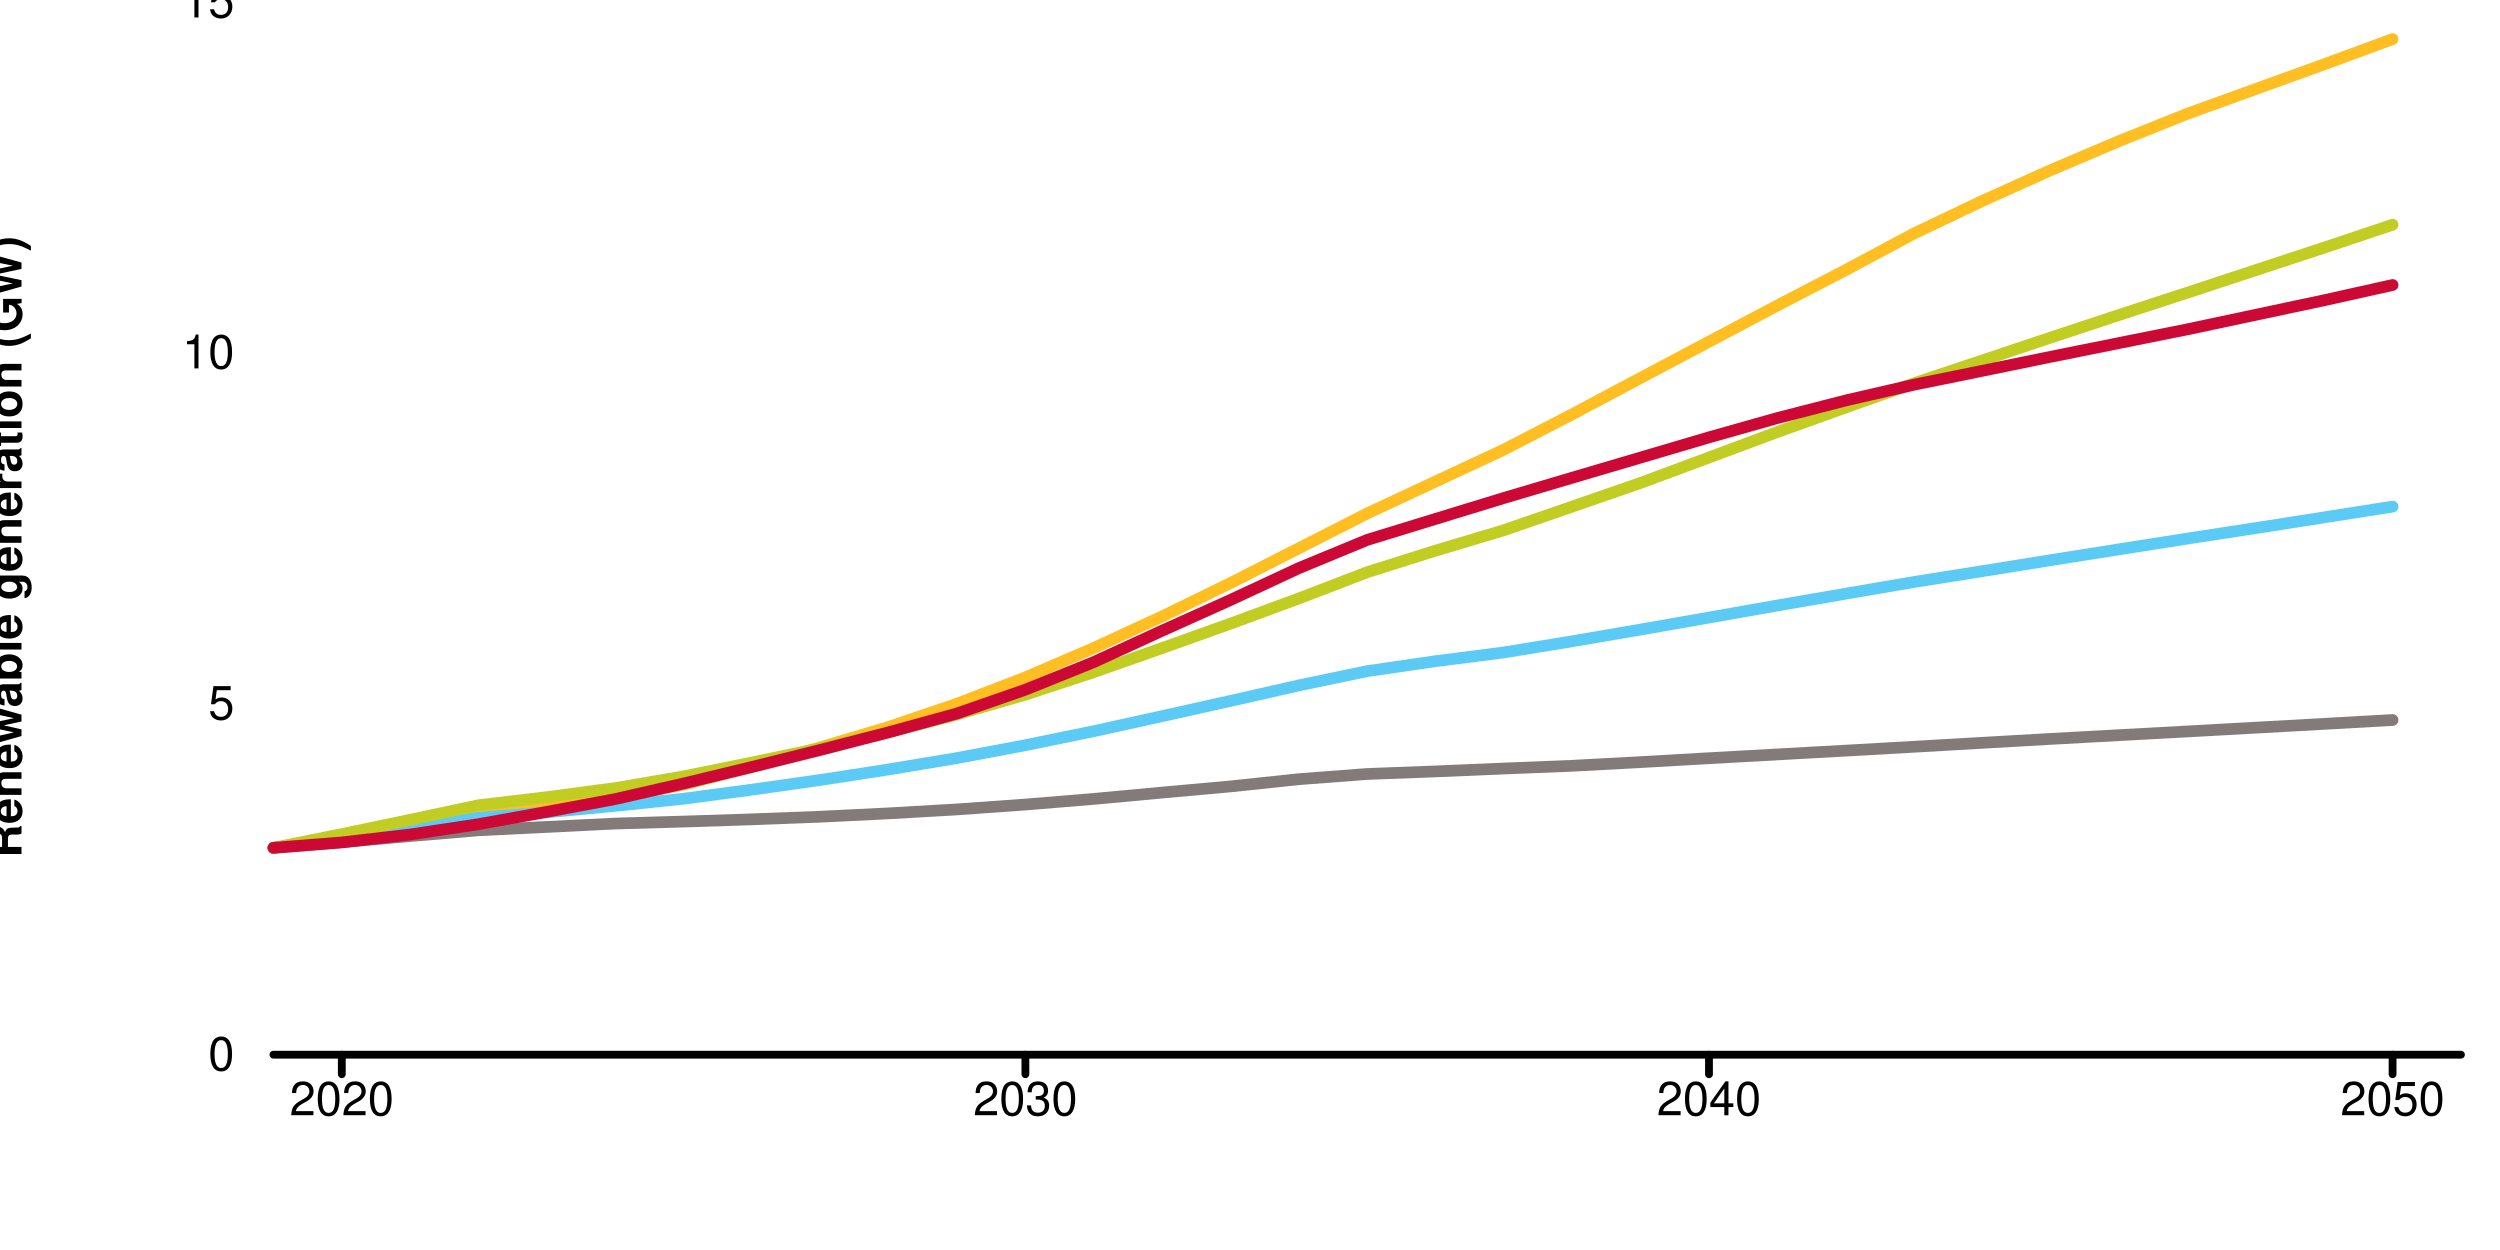
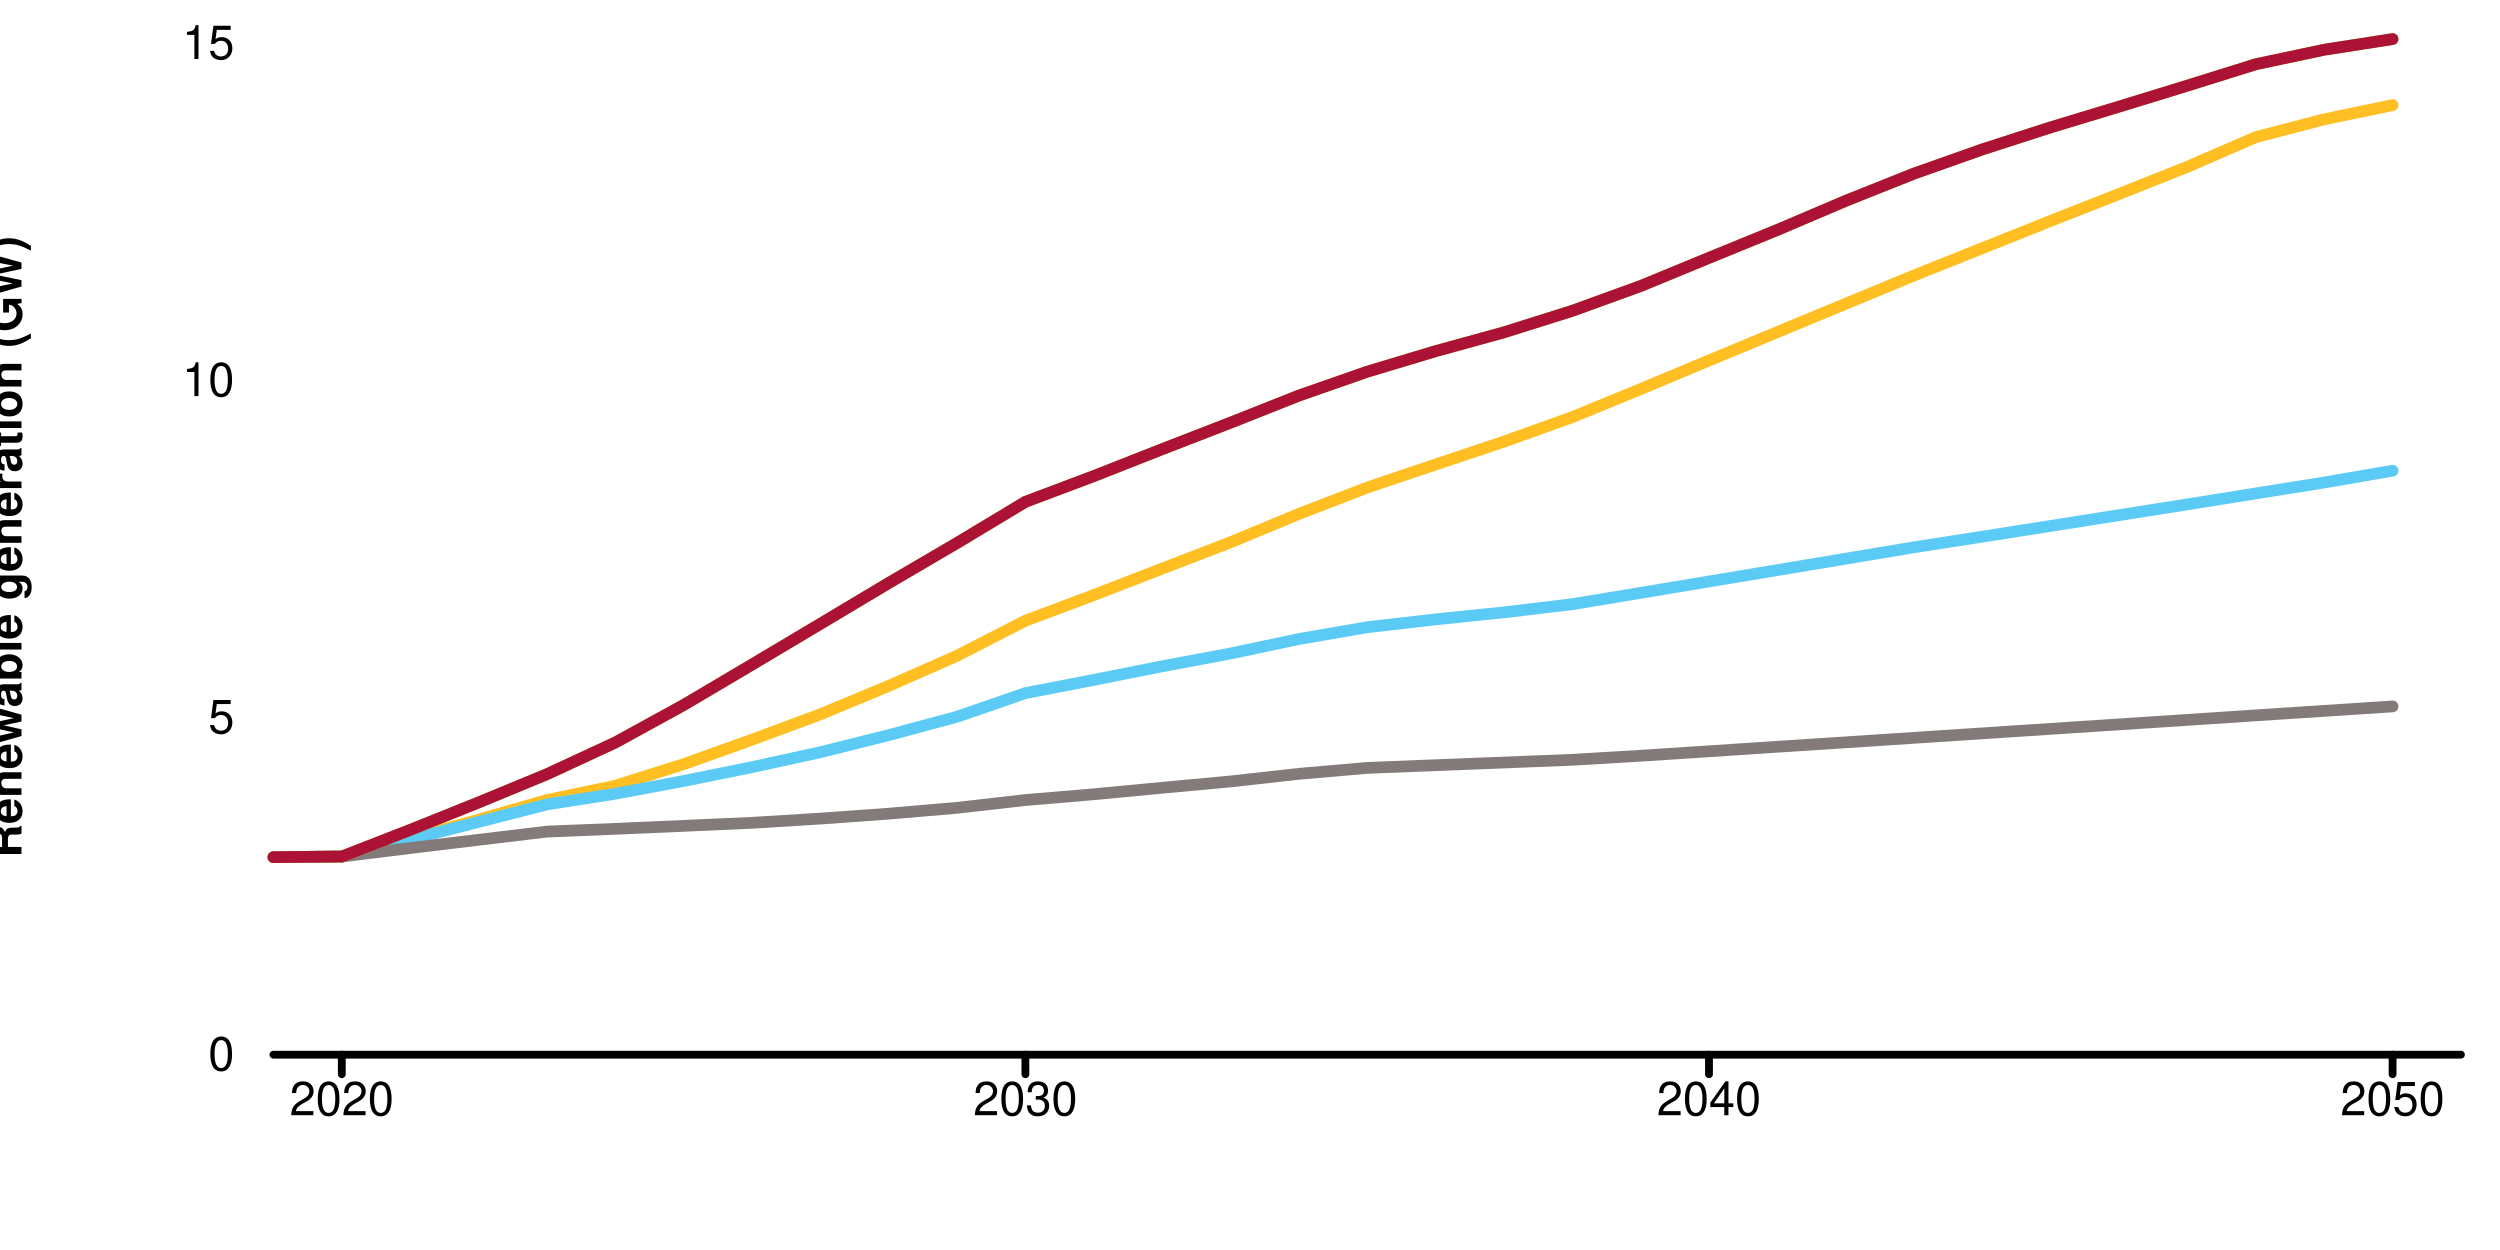
<svg xmlns="http://www.w3.org/2000/svg" width="640" height="320" viewBox="0 0 640 320" style="overflow:display" preserveAspectRatio="xMinYMin meet" overflow="visible">
  <defs>
    <style>
	.data-series path.line { fill-opacity: 0; }
	.data-series path.line.dotted { stroke-dasharray: 12 20 }
	.data-series circle { display: none; }
	.data-series:hover path.line, .data-series.on path.line { stroke-width: 5; }
	.data-series:hover circle, .data-series.on circle { display: inline; }
	.data-series circle:hover, .data-series circle.on { r: 6px!important; fill: black; }
	.grid { font-family: "Helvetica Neue",Helvetica,Arial,"Lucida Grande",sans-serif; }
	.grid line { stroke: rgb(0,0,0); stroke-width: 2; stroke-linecap: round; }
	.grid.grid-x text { text-anchor: middle; dominant-baseline: hanging; transform: translateY(10px); }
	.grid.grid-y text { text-anchor: end; dominant-baseline: middle; transform: translateX(-10px); }
	</style>
  </defs>
  <g class="grid grid-y">
    <line x1="70" y1="270" x2="630" y2="270" data-left="70" />
    <text x="70" y="270" text-anchor="end">0</text>
-     <text x="70" y="180.153" text-anchor="end">5</text>
-     <text x="70" y="90.305" text-anchor="end">10</text>
-     <text x="70" y="0.458" text-anchor="end">15</text>
+     <text x="70" y="183.702" text-anchor="end">5</text>
+     <text x="70" y="97.403" text-anchor="end">10</text>
+     <text x="70" y="11.105" text-anchor="end">15</text>
    <text style="text-anchor:middle;dominant-baseline:hanging;font-weight:bold;transform: translateY(140px) rotate(-90deg);">Renewable generation (GW)</text>
  </g>
  <g class="grid grid-x">
    <line class="tick" x1="87.5" y1="270" x2="87.5" y2="275" />
    <text x="87.5" y="270" text-anchor="middle">2020</text>
    <line class="tick" x1="262.5" y1="270" x2="262.5" y2="275" />
    <text x="262.5" y="270" text-anchor="middle">2030</text>
    <line class="tick" x1="437.5" y1="270" x2="437.5" y2="275" />
    <text x="437.5" y="270" text-anchor="middle">2040</text>
    <line class="tick" x1="612.5" y1="270" x2="612.5" y2="275" />
    <text x="612.5" y="270" text-anchor="middle">2050</text>
    <text style="text-anchor:middle;dominant-baseline:hanging;font-weight:bold;transform: translateY(140px) rotate(-90deg);" />
  </g>
  <g data-scenario="consumer-transformation" class="data-series">
-     <path d="M 70.00,217.04L 87.50,214.55L 105.00,211.76L 122.50,208.78L 140.00,206.77L 157.50,204.34L 175.00,200.82L 192.50,196.29L 210.00,191.31L 227.50,186.10L 245.00,180.15L 262.50,173.41L 280.00,165.88L 297.50,157.80L 315.00,149.26L 332.50,140.35L 350.00,131.44L 367.50,123.26L 385.00,115.10L 402.50,106.05L 420.00,96.74L 437.50,87.47L 455.00,78.21L 472.50,69.12L 490.00,59.76L 507.50,51.42L 525.00,43.55L 542.50,36.11L 560.00,29.10L 577.50,22.78L 595.00,16.45L 612.50,10.00" id="Consumer transformation" class="line" stroke="#FFBF22" stroke-width="3" stroke-linecap="round" />
-     <circle cx="70.00" cy="217.04" data-y="2.947" data-x="2019" r="4" fill="#FFBF22" />
-     <circle cx="87.50" cy="214.55" data-y="3.086" data-x="2020" r="4" fill="#FFBF22" />
-     <circle cx="105.00" cy="211.76" data-y="3.241" data-x="2021" r="4" fill="#FFBF22" />
-     <circle cx="122.50" cy="208.78" data-y="3.407" data-x="2022" r="4" fill="#FFBF22" />
-     <circle cx="140.00" cy="206.77" data-y="3.519" data-x="2023" r="4" fill="#FFBF22" />
-     <circle cx="157.50" cy="204.34" data-y="3.654" data-x="2024" r="4" fill="#FFBF22" />
-     <circle cx="175.00" cy="200.82" data-y="3.85" data-x="2025" r="4" fill="#FFBF22" />
-     <circle cx="192.50" cy="196.29" data-y="4.102" data-x="2026" r="4" fill="#FFBF22" />
-     <circle cx="210.00" cy="191.31" data-y="4.379" data-x="2027" r="4" fill="#FFBF22" />
-     <circle cx="227.50" cy="186.10" data-y="4.669" data-x="2028" r="4" fill="#FFBF22" />
-     <circle cx="245.00" cy="180.15" data-y="5" data-x="2029" r="4" fill="#FFBF22" />
-     <circle cx="262.50" cy="173.41" data-y="5.375" data-x="2030" r="4" fill="#FFBF22" />
-     <circle cx="280.00" cy="165.88" data-y="5.794" data-x="2031" r="4" fill="#FFBF22" />
-     <circle cx="297.50" cy="157.80" data-y="6.244" data-x="2032" r="4" fill="#FFBF22" />
-     <circle cx="315.00" cy="149.26" data-y="6.719" data-x="2033" r="4" fill="#FFBF22" />
-     <circle cx="332.50" cy="140.35" data-y="7.215" data-x="2034" r="4" fill="#FFBF22" />
-     <circle cx="350.00" cy="131.44" data-y="7.711" data-x="2035" r="4" fill="#FFBF22" />
-     <circle cx="367.50" cy="123.26" data-y="8.166" data-x="2036" r="4" fill="#FFBF22" />
-     <circle cx="385.00" cy="115.10" data-y="8.62" data-x="2037" r="4" fill="#FFBF22" />
-     <circle cx="402.50" cy="106.05" data-y="9.124" data-x="2038" r="4" fill="#FFBF22" />
-     <circle cx="420.00" cy="96.74" data-y="9.642" data-x="2039" r="4" fill="#FFBF22" />
-     <circle cx="437.50" cy="87.47" data-y="10.158" data-x="2040" r="4" fill="#FFBF22" />
-     <circle cx="455.00" cy="78.21" data-y="10.673" data-x="2041" r="4" fill="#FFBF22" />
-     <circle cx="472.50" cy="69.12" data-y="11.179" data-x="2042" r="4" fill="#FFBF22" />
-     <circle cx="490.00" cy="59.76" data-y="11.7" data-x="2043" r="4" fill="#FFBF22" />
-     <circle cx="507.50" cy="51.42" data-y="12.164" data-x="2044" r="4" fill="#FFBF22" />
-     <circle cx="525.00" cy="43.55" data-y="12.602" data-x="2045" r="4" fill="#FFBF22" />
-     <circle cx="542.50" cy="36.11" data-y="13.016" data-x="2046" r="4" fill="#FFBF22" />
-     <circle cx="560.00" cy="29.10" data-y="13.406" data-x="2047" r="4" fill="#FFBF22" />
-     <circle cx="577.50" cy="22.78" data-y="13.758" data-x="2048" r="4" fill="#FFBF22" />
-     <circle cx="595.00" cy="16.45" data-y="14.11" data-x="2049" r="4" fill="#FFBF22" />
-     <circle cx="612.50" cy="10.00" data-y="14.469" data-x="2050" r="4" fill="#FFBF22" />
+     <path d="M 70.00,219.43L 87.50,219.27L 105.00,214.67L 122.50,209.83L 140.00,204.81L 157.50,201.15L 175.00,195.63L 192.50,189.36L 210.00,182.87L 227.50,175.59L 245.00,167.87L 262.50,158.90L 280.00,152.34L 297.50,145.56L 315.00,138.83L 332.50,131.56L 350.00,124.81L 367.50,118.91L 385.00,113.06L 402.50,106.78L 420.00,99.60L 437.50,92.28L 455.00,85.01L 472.50,77.76L 490.00,70.51L 507.50,63.52L 525.00,56.53L 542.50,49.65L 560.00,42.69L 577.50,35.10L 595.00,30.54L 612.50,26.91" id="Consumer transformation" class="line" stroke="#FFBF22" stroke-width="3" stroke-linecap="round" />
+     <circle cx="70.00" cy="219.43" data-y="2.930" data-x="2019" r="4" fill="#FFBF22" />
+     <circle cx="87.50" cy="219.27" data-y="2.939" data-x="2020" r="4" fill="#FFBF22" />
+     <circle cx="105.00" cy="214.67" data-y="3.206" data-x="2021" r="4" fill="#FFBF22" />
+     <circle cx="122.50" cy="209.83" data-y="3.486" data-x="2022" r="4" fill="#FFBF22" />
+     <circle cx="140.00" cy="204.81" data-y="3.777" data-x="2023" r="4" fill="#FFBF22" />
+     <circle cx="157.50" cy="201.15" data-y="3.989" data-x="2024" r="4" fill="#FFBF22" />
+     <circle cx="175.00" cy="195.63" data-y="4.309" data-x="2025" r="4" fill="#FFBF22" />
+     <circle cx="192.50" cy="189.36" data-y="4.672" data-x="2026" r="4" fill="#FFBF22" />
+     <circle cx="210.00" cy="182.87" data-y="5.048" data-x="2027" r="4" fill="#FFBF22" />
+     <circle cx="227.50" cy="175.59" data-y="5.470" data-x="2028" r="4" fill="#FFBF22" />
+     <circle cx="245.00" cy="167.87" data-y="5.917" data-x="2029" r="4" fill="#FFBF22" />
+     <circle cx="262.50" cy="158.90" data-y="6.437" data-x="2030" r="4" fill="#FFBF22" />
+     <circle cx="280.00" cy="152.34" data-y="6.817" data-x="2031" r="4" fill="#FFBF22" />
+     <circle cx="297.50" cy="145.56" data-y="7.210" data-x="2032" r="4" fill="#FFBF22" />
+     <circle cx="315.00" cy="138.83" data-y="7.600" data-x="2033" r="4" fill="#FFBF22" />
+     <circle cx="332.50" cy="131.56" data-y="8.021" data-x="2034" r="4" fill="#FFBF22" />
+     <circle cx="350.00" cy="124.81" data-y="8.412" data-x="2035" r="4" fill="#FFBF22" />
+     <circle cx="367.50" cy="118.91" data-y="8.754" data-x="2036" r="4" fill="#FFBF22" />
+     <circle cx="385.00" cy="113.06" data-y="9.093" data-x="2037" r="4" fill="#FFBF22" />
+     <circle cx="402.50" cy="106.78" data-y="9.457" data-x="2038" r="4" fill="#FFBF22" />
+     <circle cx="420.00" cy="99.60" data-y="9.873" data-x="2039" r="4" fill="#FFBF22" />
+     <circle cx="437.50" cy="92.28" data-y="10.297" data-x="2040" r="4" fill="#FFBF22" />
+     <circle cx="455.00" cy="85.01" data-y="10.718" data-x="2041" r="4" fill="#FFBF22" />
+     <circle cx="472.50" cy="77.76" data-y="11.138" data-x="2042" r="4" fill="#FFBF22" />
+     <circle cx="490.00" cy="70.51" data-y="11.558" data-x="2043" r="4" fill="#FFBF22" />
+     <circle cx="507.50" cy="63.52" data-y="11.963" data-x="2044" r="4" fill="#FFBF22" />
+     <circle cx="525.00" cy="56.53" data-y="12.368" data-x="2045" r="4" fill="#FFBF22" />
+     <circle cx="542.50" cy="49.65" data-y="12.767" data-x="2046" r="4" fill="#FFBF22" />
+     <circle cx="560.00" cy="42.69" data-y="13.170" data-x="2047" r="4" fill="#FFBF22" />
+     <circle cx="577.50" cy="35.10" data-y="13.610" data-x="2048" r="4" fill="#FFBF22" />
+     <circle cx="595.00" cy="30.54" data-y="13.874" data-x="2049" r="4" fill="#FFBF22" />
+     <circle cx="612.50" cy="26.91" data-y="14.084" data-x="2050" r="4" fill="#FFBF22" />
  </g>
  <g data-scenario="system-transformation" class="data-series">
-     <path d="M 70.00,217.04L 87.50,214.60L 105.00,212.01L 122.50,209.35L 140.00,207.95L 157.50,206.30L 175.00,204.47L 192.50,202.15L 210.00,199.67L 227.50,196.97L 245.00,194.06L 262.50,190.77L 280.00,187.18L 297.50,183.33L 315.00,179.43L 332.50,175.46L 350.00,171.81L 367.50,169.26L 385.00,167.02L 402.50,164.16L 420.00,161.16L 437.50,158.09L 455.00,155.00L 472.50,151.98L 490.00,148.98L 507.50,146.21L 525.00,143.39L 542.50,140.62L 560.00,137.87L 577.50,135.18L 595.00,132.44L 612.50,129.69" id="System transformation" class="line" stroke="#5BCBF5" stroke-width="3" stroke-linecap="round" />
-     <circle cx="70.00" cy="217.04" data-y="2.947" data-x="2019" r="4" fill="#5BCBF5" />
-     <circle cx="87.50" cy="214.60" data-y="3.083" data-x="2020" r="4" fill="#5BCBF5" />
-     <circle cx="105.00" cy="212.01" data-y="3.227" data-x="2021" r="4" fill="#5BCBF5" />
-     <circle cx="122.50" cy="209.35" data-y="3.375" data-x="2022" r="4" fill="#5BCBF5" />
-     <circle cx="140.00" cy="207.95" data-y="3.453" data-x="2023" r="4" fill="#5BCBF5" />
-     <circle cx="157.50" cy="206.30" data-y="3.545" data-x="2024" r="4" fill="#5BCBF5" />
-     <circle cx="175.00" cy="204.47" data-y="3.647" data-x="2025" r="4" fill="#5BCBF5" />
-     <circle cx="192.50" cy="202.15" data-y="3.776" data-x="2026" r="4" fill="#5BCBF5" />
-     <circle cx="210.00" cy="199.67" data-y="3.914" data-x="2027" r="4" fill="#5BCBF5" />
-     <circle cx="227.50" cy="196.97" data-y="4.064" data-x="2028" r="4" fill="#5BCBF5" />
-     <circle cx="245.00" cy="194.06" data-y="4.226" data-x="2029" r="4" fill="#5BCBF5" />
-     <circle cx="262.50" cy="190.77" data-y="4.409" data-x="2030" r="4" fill="#5BCBF5" />
-     <circle cx="280.00" cy="187.18" data-y="4.609" data-x="2031" r="4" fill="#5BCBF5" />
-     <circle cx="297.50" cy="183.33" data-y="4.823" data-x="2032" r="4" fill="#5BCBF5" />
-     <circle cx="315.00" cy="179.43" data-y="5.04" data-x="2033" r="4" fill="#5BCBF5" />
-     <circle cx="332.50" cy="175.46" data-y="5.261" data-x="2034" r="4" fill="#5BCBF5" />
-     <circle cx="350.00" cy="171.81" data-y="5.464" data-x="2035" r="4" fill="#5BCBF5" />
-     <circle cx="367.50" cy="169.26" data-y="5.606" data-x="2036" r="4" fill="#5BCBF5" />
-     <circle cx="385.00" cy="167.02" data-y="5.731" data-x="2037" r="4" fill="#5BCBF5" />
-     <circle cx="402.50" cy="164.16" data-y="5.89" data-x="2038" r="4" fill="#5BCBF5" />
-     <circle cx="420.00" cy="161.16" data-y="6.057" data-x="2039" r="4" fill="#5BCBF5" />
-     <circle cx="437.50" cy="158.09" data-y="6.228" data-x="2040" r="4" fill="#5BCBF5" />
-     <circle cx="455.00" cy="155.00" data-y="6.4" data-x="2041" r="4" fill="#5BCBF5" />
-     <circle cx="472.50" cy="151.98" data-y="6.568" data-x="2042" r="4" fill="#5BCBF5" />
-     <circle cx="490.00" cy="148.98" data-y="6.735" data-x="2043" r="4" fill="#5BCBF5" />
-     <circle cx="507.50" cy="146.21" data-y="6.889" data-x="2044" r="4" fill="#5BCBF5" />
-     <circle cx="525.00" cy="143.39" data-y="7.046" data-x="2045" r="4" fill="#5BCBF5" />
-     <circle cx="542.50" cy="140.62" data-y="7.2" data-x="2046" r="4" fill="#5BCBF5" />
-     <circle cx="560.00" cy="137.87" data-y="7.353" data-x="2047" r="4" fill="#5BCBF5" />
-     <circle cx="577.50" cy="135.18" data-y="7.503" data-x="2048" r="4" fill="#5BCBF5" />
-     <circle cx="595.00" cy="132.44" data-y="7.655" data-x="2049" r="4" fill="#5BCBF5" />
-     <circle cx="612.50" cy="129.69" data-y="7.808" data-x="2050" r="4" fill="#5BCBF5" />
+     <path d="M 70.00,219.43L 87.50,219.27L 105.00,214.89L 122.50,210.42L 140.00,205.93L 157.50,203.20L 175.00,199.93L 192.50,196.39L 210.00,192.57L 227.50,188.19L 245.00,183.48L 262.50,177.44L 280.00,174.05L 297.50,170.57L 315.00,167.29L 332.50,163.59L 350.00,160.57L 367.50,158.55L 385.00,156.76L 402.50,154.67L 420.00,151.77L 437.50,148.85L 455.00,145.94L 472.50,143.02L 490.00,140.10L 507.50,137.38L 525.00,134.63L 542.50,131.87L 560.00,129.11L 577.50,126.31L 595.00,123.52L 612.50,120.50" id="System transformation" class="line" stroke="#5BCBF5" stroke-width="3" stroke-linecap="round" />
+     <circle cx="70.00" cy="219.43" data-y="2.930" data-x="2019" r="4" fill="#5BCBF5" />
+     <circle cx="87.50" cy="219.27" data-y="2.939" data-x="2020" r="4" fill="#5BCBF5" />
+     <circle cx="105.00" cy="214.89" data-y="3.193" data-x="2021" r="4" fill="#5BCBF5" />
+     <circle cx="122.50" cy="210.42" data-y="3.452" data-x="2022" r="4" fill="#5BCBF5" />
+     <circle cx="140.00" cy="205.93" data-y="3.712" data-x="2023" r="4" fill="#5BCBF5" />
+     <circle cx="157.50" cy="203.20" data-y="3.870" data-x="2024" r="4" fill="#5BCBF5" />
+     <circle cx="175.00" cy="199.93" data-y="4.060" data-x="2025" r="4" fill="#5BCBF5" />
+     <circle cx="192.50" cy="196.39" data-y="4.265" data-x="2026" r="4" fill="#5BCBF5" />
+     <circle cx="210.00" cy="192.57" data-y="4.486" data-x="2027" r="4" fill="#5BCBF5" />
+     <circle cx="227.50" cy="188.19" data-y="4.740" data-x="2028" r="4" fill="#5BCBF5" />
+     <circle cx="245.00" cy="183.48" data-y="5.013" data-x="2029" r="4" fill="#5BCBF5" />
+     <circle cx="262.50" cy="177.44" data-y="5.363" data-x="2030" r="4" fill="#5BCBF5" />
+     <circle cx="280.00" cy="174.05" data-y="5.559" data-x="2031" r="4" fill="#5BCBF5" />
+     <circle cx="297.50" cy="170.57" data-y="5.761" data-x="2032" r="4" fill="#5BCBF5" />
+     <circle cx="315.00" cy="167.29" data-y="5.951" data-x="2033" r="4" fill="#5BCBF5" />
+     <circle cx="332.50" cy="163.59" data-y="6.165" data-x="2034" r="4" fill="#5BCBF5" />
+     <circle cx="350.00" cy="160.57" data-y="6.340" data-x="2035" r="4" fill="#5BCBF5" />
+     <circle cx="367.50" cy="158.55" data-y="6.457" data-x="2036" r="4" fill="#5BCBF5" />
+     <circle cx="385.00" cy="156.76" data-y="6.561" data-x="2037" r="4" fill="#5BCBF5" />
+     <circle cx="402.50" cy="154.67" data-y="6.682" data-x="2038" r="4" fill="#5BCBF5" />
+     <circle cx="420.00" cy="151.77" data-y="6.850" data-x="2039" r="4" fill="#5BCBF5" />
+     <circle cx="437.50" cy="148.85" data-y="7.019" data-x="2040" r="4" fill="#5BCBF5" />
+     <circle cx="455.00" cy="145.94" data-y="7.188" data-x="2041" r="4" fill="#5BCBF5" />
+     <circle cx="472.50" cy="143.02" data-y="7.357" data-x="2042" r="4" fill="#5BCBF5" />
+     <circle cx="490.00" cy="140.10" data-y="7.526" data-x="2043" r="4" fill="#5BCBF5" />
+     <circle cx="507.50" cy="137.38" data-y="7.684" data-x="2044" r="4" fill="#5BCBF5" />
+     <circle cx="525.00" cy="134.63" data-y="7.843" data-x="2045" r="4" fill="#5BCBF5" />
+     <circle cx="542.50" cy="131.87" data-y="8.003" data-x="2046" r="4" fill="#5BCBF5" />
+     <circle cx="560.00" cy="129.11" data-y="8.163" data-x="2047" r="4" fill="#5BCBF5" />
+     <circle cx="577.50" cy="126.31" data-y="8.325" data-x="2048" r="4" fill="#5BCBF5" />
+     <circle cx="595.00" cy="123.52" data-y="8.487" data-x="2049" r="4" fill="#5BCBF5" />
+     <circle cx="612.50" cy="120.50" data-y="8.662" data-x="2050" r="4" fill="#5BCBF5" />
  </g>
  <g data-scenario="steady-progression" class="data-series">
-     <path d="M 70.00,217.04L 87.50,215.59L 105.00,214.03L 122.50,212.55L 140.00,211.69L 157.50,210.83L 175.00,210.32L 192.50,209.75L 210.00,209.08L 227.50,208.22L 245.00,207.21L 262.50,205.96L 280.00,204.52L 297.50,202.90L 315.00,201.32L 332.50,199.47L 350.00,198.14L 367.50,197.48L 385.00,196.74L 402.50,196.04L 420.00,195.10L 437.50,194.10L 455.00,193.13L 472.50,192.16L 490.00,191.17L 507.50,190.16L 525.00,189.16L 542.50,188.20L 560.00,187.25L 577.50,186.28L 595.00,185.31L 612.50,184.32" id="Steady progression" class="line" stroke="#827B7A" stroke-width="3" stroke-linecap="round" />
-     <circle cx="70.00" cy="217.04" data-y="2.947" data-x="2019" r="4" fill="#827B7A" />
-     <circle cx="87.50" cy="215.59" data-y="3.028" data-x="2020" r="4" fill="#827B7A" />
-     <circle cx="105.00" cy="214.03" data-y="3.115" data-x="2021" r="4" fill="#827B7A" />
-     <circle cx="122.50" cy="212.55" data-y="3.197" data-x="2022" r="4" fill="#827B7A" />
-     <circle cx="140.00" cy="211.69" data-y="3.245" data-x="2023" r="4" fill="#827B7A" />
-     <circle cx="157.50" cy="210.83" data-y="3.293" data-x="2024" r="4" fill="#827B7A" />
-     <circle cx="175.00" cy="210.32" data-y="3.321" data-x="2025" r="4" fill="#827B7A" />
-     <circle cx="192.50" cy="209.75" data-y="3.353" data-x="2026" r="4" fill="#827B7A" />
-     <circle cx="210.00" cy="209.08" data-y="3.39" data-x="2027" r="4" fill="#827B7A" />
-     <circle cx="227.50" cy="208.22" data-y="3.438" data-x="2028" r="4" fill="#827B7A" />
-     <circle cx="245.00" cy="207.21" data-y="3.494" data-x="2029" r="4" fill="#827B7A" />
-     <circle cx="262.50" cy="205.96" data-y="3.564" data-x="2030" r="4" fill="#827B7A" />
-     <circle cx="280.00" cy="204.52" data-y="3.644" data-x="2031" r="4" fill="#827B7A" />
-     <circle cx="297.50" cy="202.90" data-y="3.734" data-x="2032" r="4" fill="#827B7A" />
-     <circle cx="315.00" cy="201.32" data-y="3.822" data-x="2033" r="4" fill="#827B7A" />
-     <circle cx="332.50" cy="199.47" data-y="3.925" data-x="2034" r="4" fill="#827B7A" />
-     <circle cx="350.00" cy="198.14" data-y="3.999" data-x="2035" r="4" fill="#827B7A" />
-     <circle cx="367.50" cy="197.48" data-y="4.036" data-x="2036" r="4" fill="#827B7A" />
-     <circle cx="385.00" cy="196.74" data-y="4.077" data-x="2037" r="4" fill="#827B7A" />
-     <circle cx="402.50" cy="196.04" data-y="4.116" data-x="2038" r="4" fill="#827B7A" />
-     <circle cx="420.00" cy="195.10" data-y="4.168" data-x="2039" r="4" fill="#827B7A" />
-     <circle cx="437.50" cy="194.10" data-y="4.224" data-x="2040" r="4" fill="#827B7A" />
-     <circle cx="455.00" cy="193.13" data-y="4.278" data-x="2041" r="4" fill="#827B7A" />
-     <circle cx="472.50" cy="192.16" data-y="4.332" data-x="2042" r="4" fill="#827B7A" />
-     <circle cx="490.00" cy="191.17" data-y="4.387" data-x="2043" r="4" fill="#827B7A" />
-     <circle cx="507.50" cy="190.16" data-y="4.443" data-x="2044" r="4" fill="#827B7A" />
-     <circle cx="525.00" cy="189.16" data-y="4.499" data-x="2045" r="4" fill="#827B7A" />
-     <circle cx="542.50" cy="188.20" data-y="4.552" data-x="2046" r="4" fill="#827B7A" />
-     <circle cx="560.00" cy="187.25" data-y="4.605" data-x="2047" r="4" fill="#827B7A" />
-     <circle cx="577.50" cy="186.28" data-y="4.659" data-x="2048" r="4" fill="#827B7A" />
-     <circle cx="595.00" cy="185.31" data-y="4.713" data-x="2049" r="4" fill="#827B7A" />
-     <circle cx="612.50" cy="184.32" data-y="4.768" data-x="2050" r="4" fill="#827B7A" />
+     <path d="M 70.00,219.43L 87.50,219.27L 105.00,217.10L 122.50,214.99L 140.00,212.89L 157.50,212.18L 175.00,211.42L 192.50,210.64L 210.00,209.56L 227.50,208.30L 245.00,206.80L 262.50,204.81L 280.00,203.33L 297.50,201.67L 315.00,200.05L 332.50,198.10L 350.00,196.58L 367.50,195.89L 385.00,195.20L 402.50,194.51L 420.00,193.47L 437.50,192.33L 455.00,191.17L 472.50,190.04L 490.00,188.88L 507.50,187.74L 525.00,186.58L 542.50,185.44L 560.00,184.29L 577.50,183.13L 595.00,181.99L 612.50,180.84" id="Steady progression" class="line" stroke="#827B7A" stroke-width="3" stroke-linecap="round" />
+     <circle cx="70.00" cy="219.43" data-y="2.930" data-x="2019" r="4" fill="#827B7A" />
+     <circle cx="87.50" cy="219.27" data-y="2.939" data-x="2020" r="4" fill="#827B7A" />
+     <circle cx="105.00" cy="217.10" data-y="3.065" data-x="2021" r="4" fill="#827B7A" />
+     <circle cx="122.50" cy="214.99" data-y="3.187" data-x="2022" r="4" fill="#827B7A" />
+     <circle cx="140.00" cy="212.89" data-y="3.309" data-x="2023" r="4" fill="#827B7A" />
+     <circle cx="157.50" cy="212.18" data-y="3.350" data-x="2024" r="4" fill="#827B7A" />
+     <circle cx="175.00" cy="211.42" data-y="3.394" data-x="2025" r="4" fill="#827B7A" />
+     <circle cx="192.50" cy="210.64" data-y="3.439" data-x="2026" r="4" fill="#827B7A" />
+     <circle cx="210.00" cy="209.56" data-y="3.502" data-x="2027" r="4" fill="#827B7A" />
+     <circle cx="227.50" cy="208.30" data-y="3.575" data-x="2028" r="4" fill="#827B7A" />
+     <circle cx="245.00" cy="206.80" data-y="3.662" data-x="2029" r="4" fill="#827B7A" />
+     <circle cx="262.50" cy="204.81" data-y="3.777" data-x="2030" r="4" fill="#827B7A" />
+     <circle cx="280.00" cy="203.33" data-y="3.863" data-x="2031" r="4" fill="#827B7A" />
+     <circle cx="297.50" cy="201.67" data-y="3.959" data-x="2032" r="4" fill="#827B7A" />
+     <circle cx="315.00" cy="200.05" data-y="4.053" data-x="2033" r="4" fill="#827B7A" />
+     <circle cx="332.50" cy="198.10" data-y="4.166" data-x="2034" r="4" fill="#827B7A" />
+     <circle cx="350.00" cy="196.58" data-y="4.254" data-x="2035" r="4" fill="#827B7A" />
+     <circle cx="367.50" cy="195.89" data-y="4.294" data-x="2036" r="4" fill="#827B7A" />
+     <circle cx="385.00" cy="195.20" data-y="4.334" data-x="2037" r="4" fill="#827B7A" />
+     <circle cx="402.50" cy="194.51" data-y="4.374" data-x="2038" r="4" fill="#827B7A" />
+     <circle cx="420.00" cy="193.47" data-y="4.434" data-x="2039" r="4" fill="#827B7A" />
+     <circle cx="437.50" cy="192.33" data-y="4.500" data-x="2040" r="4" fill="#827B7A" />
+     <circle cx="455.00" cy="191.17" data-y="4.567" data-x="2041" r="4" fill="#827B7A" />
+     <circle cx="472.50" cy="190.04" data-y="4.633" data-x="2042" r="4" fill="#827B7A" />
+     <circle cx="490.00" cy="188.88" data-y="4.700" data-x="2043" r="4" fill="#827B7A" />
+     <circle cx="507.50" cy="187.74" data-y="4.766" data-x="2044" r="4" fill="#827B7A" />
+     <circle cx="525.00" cy="186.58" data-y="4.833" data-x="2045" r="4" fill="#827B7A" />
+     <circle cx="542.50" cy="185.44" data-y="4.899" data-x="2046" r="4" fill="#827B7A" />
+     <circle cx="560.00" cy="184.29" data-y="4.966" data-x="2047" r="4" fill="#827B7A" />
+     <circle cx="577.50" cy="183.13" data-y="5.033" data-x="2048" r="4" fill="#827B7A" />
+     <circle cx="595.00" cy="181.99" data-y="5.099" data-x="2049" r="4" fill="#827B7A" />
+     <circle cx="612.50" cy="180.84" data-y="5.166" data-x="2050" r="4" fill="#827B7A" />
  </g>
  <g data-scenario="leading-the-way" class="data-series">
-     <path d="M 70.00,217.04L 87.50,213.52L 105.00,209.86L 122.50,206.14L 140.00,204.07L 157.50,201.75L 175.00,198.75L 192.50,195.19L 210.00,191.55L 227.50,187.43L 245.00,182.87L 262.50,177.83L 280.00,172.07L 297.50,165.90L 315.00,159.65L 332.50,153.20L 350.00,146.48L 367.50,140.96L 385.00,135.73L 402.50,129.68L 420.00,123.62L 437.50,117.12L 455.00,110.59L 472.50,104.30L 490.00,98.10L 507.50,92.26L 525.00,86.41L 542.50,80.62L 560.00,74.91L 577.50,69.14L 595.00,63.39L 612.50,57.53" id="Leading the way" class="line" stroke="#C2CD23" stroke-width="3" stroke-linecap="round" />
-     <circle cx="70.00" cy="217.04" data-y="2.947" data-x="2019" r="4" fill="#C2CD23" />
-     <circle cx="87.50" cy="213.52" data-y="3.143" data-x="2020" r="4" fill="#C2CD23" />
-     <circle cx="105.00" cy="209.86" data-y="3.347" data-x="2021" r="4" fill="#C2CD23" />
-     <circle cx="122.50" cy="206.14" data-y="3.554" data-x="2022" r="4" fill="#C2CD23" />
-     <circle cx="140.00" cy="204.07" data-y="3.669" data-x="2023" r="4" fill="#C2CD23" />
-     <circle cx="157.50" cy="201.75" data-y="3.798" data-x="2024" r="4" fill="#C2CD23" />
-     <circle cx="175.00" cy="198.75" data-y="3.965" data-x="2025" r="4" fill="#C2CD23" />
-     <circle cx="192.50" cy="195.19" data-y="4.163" data-x="2026" r="4" fill="#C2CD23" />
-     <circle cx="210.00" cy="191.55" data-y="4.366" data-x="2027" r="4" fill="#C2CD23" />
-     <circle cx="227.50" cy="187.43" data-y="4.595" data-x="2028" r="4" fill="#C2CD23" />
-     <circle cx="245.00" cy="182.87" data-y="4.849" data-x="2029" r="4" fill="#C2CD23" />
-     <circle cx="262.50" cy="177.83" data-y="5.129" data-x="2030" r="4" fill="#C2CD23" />
-     <circle cx="280.00" cy="172.07" data-y="5.45" data-x="2031" r="4" fill="#C2CD23" />
-     <circle cx="297.50" cy="165.90" data-y="5.793" data-x="2032" r="4" fill="#C2CD23" />
-     <circle cx="315.00" cy="159.65" data-y="6.141" data-x="2033" r="4" fill="#C2CD23" />
-     <circle cx="332.50" cy="153.20" data-y="6.5" data-x="2034" r="4" fill="#C2CD23" />
-     <circle cx="350.00" cy="146.48" data-y="6.874" data-x="2035" r="4" fill="#C2CD23" />
-     <circle cx="367.50" cy="140.96" data-y="7.181" data-x="2036" r="4" fill="#C2CD23" />
-     <circle cx="385.00" cy="135.73" data-y="7.472" data-x="2037" r="4" fill="#C2CD23" />
-     <circle cx="402.50" cy="129.68" data-y="7.809" data-x="2038" r="4" fill="#C2CD23" />
-     <circle cx="420.00" cy="123.62" data-y="8.146" data-x="2039" r="4" fill="#C2CD23" />
-     <circle cx="437.50" cy="117.12" data-y="8.508" data-x="2040" r="4" fill="#C2CD23" />
-     <circle cx="455.00" cy="110.59" data-y="8.871" data-x="2041" r="4" fill="#C2CD23" />
-     <circle cx="472.50" cy="104.30" data-y="9.221" data-x="2042" r="4" fill="#C2CD23" />
-     <circle cx="490.00" cy="98.10" data-y="9.566" data-x="2043" r="4" fill="#C2CD23" />
-     <circle cx="507.50" cy="92.26" data-y="9.891" data-x="2044" r="4" fill="#C2CD23" />
-     <circle cx="525.00" cy="86.41" data-y="10.217" data-x="2045" r="4" fill="#C2CD23" />
-     <circle cx="542.50" cy="80.62" data-y="10.539" data-x="2046" r="4" fill="#C2CD23" />
-     <circle cx="560.00" cy="74.91" data-y="10.857" data-x="2047" r="4" fill="#C2CD23" />
-     <circle cx="577.50" cy="69.14" data-y="11.178" data-x="2048" r="4" fill="#C2CD23" />
-     <circle cx="595.00" cy="63.39" data-y="11.498" data-x="2049" r="4" fill="#C2CD23" />
-     <circle cx="612.50" cy="57.53" data-y="11.824" data-x="2050" r="4" fill="#C2CD23" />
-   </g>
-   <g data-scenario="net-zero-early" class="data-series">
-     <path d="M 70.00,217.04L 87.50,215.66L 105.00,213.63L 122.50,210.99L 140.00,207.83L 157.50,204.56L 175.00,200.57L 192.50,196.34L 210.00,191.98L 227.50,187.47L 245.00,182.65L 262.50,176.56L 280.00,169.50L 297.50,161.46L 315.00,153.59L 332.50,145.44L 350.00,138.21L 367.50,132.84L 385.00,127.48L 402.50,122.29L 420.00,117.13L 437.50,111.96L 455.00,107.02L 472.50,102.52L 490.00,98.48L 507.50,94.92L 525.00,91.33L 542.50,87.81L 560.00,84.30L 577.50,80.58L 595.00,76.86L 612.50,72.96" id="Net Zero Early" class="line" stroke="#cc0935" stroke-width="3" stroke-linecap="round" />
-     <circle cx="70.00" cy="217.04" data-y="2.947" data-x="2019" r="4" fill="#cc0935" />
-     <circle cx="87.50" cy="215.66" data-y="3.024" data-x="2020" r="4" fill="#cc0935" />
-     <circle cx="105.00" cy="213.63" data-y="3.137" data-x="2021" r="4" fill="#cc0935" />
-     <circle cx="122.50" cy="210.99" data-y="3.284" data-x="2022" r="4" fill="#cc0935" />
-     <circle cx="140.00" cy="207.83" data-y="3.46" data-x="2023" r="4" fill="#cc0935" />
-     <circle cx="157.50" cy="204.56" data-y="3.642" data-x="2024" r="4" fill="#cc0935" />
-     <circle cx="175.00" cy="200.57" data-y="3.864" data-x="2025" r="4" fill="#cc0935" />
-     <circle cx="192.50" cy="196.34" data-y="4.099" data-x="2026" r="4" fill="#cc0935" />
-     <circle cx="210.00" cy="191.98" data-y="4.342" data-x="2027" r="4" fill="#cc0935" />
-     <circle cx="227.50" cy="187.47" data-y="4.593" data-x="2028" r="4" fill="#cc0935" />
-     <circle cx="245.00" cy="182.65" data-y="4.861" data-x="2029" r="4" fill="#cc0935" />
-     <circle cx="262.50" cy="176.56" data-y="5.2" data-x="2030" r="4" fill="#cc0935" />
-     <circle cx="280.00" cy="169.50" data-y="5.593" data-x="2031" r="4" fill="#cc0935" />
-     <circle cx="297.50" cy="161.46" data-y="6.04" data-x="2032" r="4" fill="#cc0935" />
-     <circle cx="315.00" cy="153.59" data-y="6.478" data-x="2033" r="4" fill="#cc0935" />
-     <circle cx="332.50" cy="145.44" data-y="6.932" data-x="2034" r="4" fill="#cc0935" />
-     <circle cx="350.00" cy="138.21" data-y="7.334" data-x="2035" r="4" fill="#cc0935" />
-     <circle cx="367.50" cy="132.84" data-y="7.633" data-x="2036" r="4" fill="#cc0935" />
-     <circle cx="385.00" cy="127.48" data-y="7.931" data-x="2037" r="4" fill="#cc0935" />
-     <circle cx="402.50" cy="122.29" data-y="8.22" data-x="2038" r="4" fill="#cc0935" />
-     <circle cx="420.00" cy="117.13" data-y="8.507" data-x="2039" r="4" fill="#cc0935" />
-     <circle cx="437.50" cy="111.96" data-y="8.795" data-x="2040" r="4" fill="#cc0935" />
-     <circle cx="455.00" cy="107.02" data-y="9.07" data-x="2041" r="4" fill="#cc0935" />
-     <circle cx="472.50" cy="102.52" data-y="9.32" data-x="2042" r="4" fill="#cc0935" />
-     <circle cx="490.00" cy="98.48" data-y="9.545" data-x="2043" r="4" fill="#cc0935" />
-     <circle cx="507.50" cy="94.92" data-y="9.743" data-x="2044" r="4" fill="#cc0935" />
-     <circle cx="525.00" cy="91.33" data-y="9.943" data-x="2045" r="4" fill="#cc0935" />
-     <circle cx="542.50" cy="87.81" data-y="10.139" data-x="2046" r="4" fill="#cc0935" />
-     <circle cx="560.00" cy="84.30" data-y="10.334" data-x="2047" r="4" fill="#cc0935" />
-     <circle cx="577.50" cy="80.58" data-y="10.541" data-x="2048" r="4" fill="#cc0935" />
-     <circle cx="595.00" cy="76.86" data-y="10.748" data-x="2049" r="4" fill="#cc0935" />
-     <circle cx="612.50" cy="72.96" data-y="10.965" data-x="2050" r="4" fill="#cc0935" />
+     <path d="M 70.00,219.43L 87.50,219.27L 105.00,212.46L 122.50,205.43L 140.00,198.20L 157.50,190.09L 175.00,180.49L 192.50,170.14L 210.00,159.71L 227.50,149.25L 245.00,139.00L 262.50,128.47L 280.00,121.88L 297.50,114.99L 315.00,108.21L 332.50,101.27L 350.00,95.16L 367.50,89.90L 385.00,85.08L 402.50,79.57L 420.00,73.22L 437.50,66.01L 455.00,58.86L 472.50,51.41L 490.00,44.43L 507.50,38.24L 525.00,32.59L 542.50,27.29L 560.00,21.91L 577.50,16.44L 595.00,12.73L 612.50,10.00" id="Leading the way" class="line" stroke="#C2CD23" stroke-width="3" stroke-linecap="round" />
+     <circle cx="70.00" cy="219.43" data-y="2.930" data-x="2019" r="4" fill="#C2CD23" />
+     <circle cx="87.50" cy="219.27" data-y="2.939" data-x="2020" r="4" fill="#C2CD23" />
+     <circle cx="105.00" cy="212.46" data-y="3.334" data-x="2021" r="4" fill="#C2CD23" />
+     <circle cx="122.50" cy="205.43" data-y="3.741" data-x="2022" r="4" fill="#C2CD23" />
+     <circle cx="140.00" cy="198.20" data-y="4.160" data-x="2023" r="4" fill="#C2CD23" />
+     <circle cx="157.50" cy="190.09" data-y="4.630" data-x="2024" r="4" fill="#C2CD23" />
+     <circle cx="175.00" cy="180.49" data-y="5.186" data-x="2025" r="4" fill="#C2CD23" />
+     <circle cx="192.50" cy="170.14" data-y="5.786" data-x="2026" r="4" fill="#C2CD23" />
+     <circle cx="210.00" cy="159.71" data-y="6.390" data-x="2027" r="4" fill="#C2CD23" />
+     <circle cx="227.50" cy="149.25" data-y="6.996" data-x="2028" r="4" fill="#C2CD23" />
+     <circle cx="245.00" cy="139.00" data-y="7.590" data-x="2029" r="4" fill="#C2CD23" />
+     <circle cx="262.50" cy="128.47" data-y="8.200" data-x="2030" r="4" fill="#C2CD23" />
+     <circle cx="280.00" cy="121.88" data-y="8.582" data-x="2031" r="4" fill="#C2CD23" />
+     <circle cx="297.50" cy="114.99" data-y="8.981" data-x="2032" r="4" fill="#C2CD23" />
+     <circle cx="315.00" cy="108.21" data-y="9.374" data-x="2033" r="4" fill="#C2CD23" />
+     <circle cx="332.50" cy="101.27" data-y="9.776" data-x="2034" r="4" fill="#C2CD23" />
+     <circle cx="350.00" cy="95.16" data-y="10.130" data-x="2035" r="4" fill="#C2CD23" />
+     <circle cx="367.50" cy="89.90" data-y="10.435" data-x="2036" r="4" fill="#C2CD23" />
+     <circle cx="385.00" cy="85.08" data-y="10.714" data-x="2037" r="4" fill="#C2CD23" />
+     <circle cx="402.50" cy="79.57" data-y="11.033" data-x="2038" r="4" fill="#C2CD23" />
+     <circle cx="420.00" cy="73.22" data-y="11.401" data-x="2039" r="4" fill="#C2CD23" />
+     <circle cx="437.50" cy="66.01" data-y="11.819" data-x="2040" r="4" fill="#C2CD23" />
+     <circle cx="455.00" cy="58.86" data-y="12.233" data-x="2041" r="4" fill="#C2CD23" />
+     <circle cx="472.50" cy="51.41" data-y="12.665" data-x="2042" r="4" fill="#C2CD23" />
+     <circle cx="490.00" cy="44.43" data-y="13.069" data-x="2043" r="4" fill="#C2CD23" />
+     <circle cx="507.50" cy="38.24" data-y="13.428" data-x="2044" r="4" fill="#C2CD23" />
+     <circle cx="525.00" cy="32.59" data-y="13.755" data-x="2045" r="4" fill="#C2CD23" />
+     <circle cx="542.50" cy="27.29" data-y="14.062" data-x="2046" r="4" fill="#C2CD23" />
+     <circle cx="560.00" cy="21.91" data-y="14.374" data-x="2047" r="4" fill="#C2CD23" />
+     <circle cx="577.50" cy="16.44" data-y="14.691" data-x="2048" r="4" fill="#C2CD23" />
+     <circle cx="595.00" cy="12.73" data-y="14.906" data-x="2049" r="4" fill="#C2CD23" />
+     <circle cx="612.50" cy="10.00" data-y="15.064" data-x="2050" r="4" fill="#C2CD23" />
+   </g>
+   <g data-scenario="planning-scenario" class="data-series">
+     <path d="M 70.00,219.43L 87.50,219.27L 105.00,212.46L 122.50,205.43L 140.00,198.20L 157.50,190.09L 175.00,180.49L 192.50,170.14L 210.00,159.71L 227.50,149.25L 245.00,139.00L 262.50,128.47L 280.00,121.88L 297.50,114.99L 315.00,108.21L 332.50,101.27L 350.00,95.16L 367.50,89.90L 385.00,85.08L 402.50,79.57L 420.00,73.22L 437.50,66.01L 455.00,58.86L 472.50,51.41L 490.00,44.43L 507.50,38.24L 525.00,32.59L 542.50,27.29L 560.00,21.91L 577.50,16.44L 595.00,12.73L 612.50,10.00" id="NPg Planning Scenario" class="line" stroke="#ab1236" stroke-width="3" stroke-linecap="round" />
+     <circle cx="70.00" cy="219.43" data-y="2.930" data-x="2019" r="4" fill="#ab1236" />
+     <circle cx="87.50" cy="219.27" data-y="2.939" data-x="2020" r="4" fill="#ab1236" />
+     <circle cx="105.00" cy="212.46" data-y="3.334" data-x="2021" r="4" fill="#ab1236" />
+     <circle cx="122.50" cy="205.43" data-y="3.741" data-x="2022" r="4" fill="#ab1236" />
+     <circle cx="140.00" cy="198.20" data-y="4.160" data-x="2023" r="4" fill="#ab1236" />
+     <circle cx="157.50" cy="190.09" data-y="4.630" data-x="2024" r="4" fill="#ab1236" />
+     <circle cx="175.00" cy="180.49" data-y="5.186" data-x="2025" r="4" fill="#ab1236" />
+     <circle cx="192.50" cy="170.14" data-y="5.786" data-x="2026" r="4" fill="#ab1236" />
+     <circle cx="210.00" cy="159.71" data-y="6.390" data-x="2027" r="4" fill="#ab1236" />
+     <circle cx="227.50" cy="149.25" data-y="6.996" data-x="2028" r="4" fill="#ab1236" />
+     <circle cx="245.00" cy="139.00" data-y="7.590" data-x="2029" r="4" fill="#ab1236" />
+     <circle cx="262.50" cy="128.47" data-y="8.200" data-x="2030" r="4" fill="#ab1236" />
+     <circle cx="280.00" cy="121.88" data-y="8.582" data-x="2031" r="4" fill="#ab1236" />
+     <circle cx="297.50" cy="114.99" data-y="8.981" data-x="2032" r="4" fill="#ab1236" />
+     <circle cx="315.00" cy="108.21" data-y="9.374" data-x="2033" r="4" fill="#ab1236" />
+     <circle cx="332.50" cy="101.27" data-y="9.776" data-x="2034" r="4" fill="#ab1236" />
+     <circle cx="350.00" cy="95.16" data-y="10.130" data-x="2035" r="4" fill="#ab1236" />
+     <circle cx="367.50" cy="89.90" data-y="10.435" data-x="2036" r="4" fill="#ab1236" />
+     <circle cx="385.00" cy="85.08" data-y="10.714" data-x="2037" r="4" fill="#ab1236" />
+     <circle cx="402.50" cy="79.57" data-y="11.033" data-x="2038" r="4" fill="#ab1236" />
+     <circle cx="420.00" cy="73.22" data-y="11.401" data-x="2039" r="4" fill="#ab1236" />
+     <circle cx="437.50" cy="66.01" data-y="11.819" data-x="2040" r="4" fill="#ab1236" />
+     <circle cx="455.00" cy="58.86" data-y="12.233" data-x="2041" r="4" fill="#ab1236" />
+     <circle cx="472.50" cy="51.41" data-y="12.665" data-x="2042" r="4" fill="#ab1236" />
+     <circle cx="490.00" cy="44.43" data-y="13.069" data-x="2043" r="4" fill="#ab1236" />
+     <circle cx="507.50" cy="38.24" data-y="13.428" data-x="2044" r="4" fill="#ab1236" />
+     <circle cx="525.00" cy="32.59" data-y="13.755" data-x="2045" r="4" fill="#ab1236" />
+     <circle cx="542.50" cy="27.29" data-y="14.062" data-x="2046" r="4" fill="#ab1236" />
+     <circle cx="560.00" cy="21.91" data-y="14.374" data-x="2047" r="4" fill="#ab1236" />
+     <circle cx="577.50" cy="16.44" data-y="14.691" data-x="2048" r="4" fill="#ab1236" />
+     <circle cx="595.00" cy="12.73" data-y="14.906" data-x="2049" r="4" fill="#ab1236" />
+     <circle cx="612.50" cy="10.00" data-y="15.064" data-x="2050" r="4" fill="#ab1236" />
  </g>
</svg>
